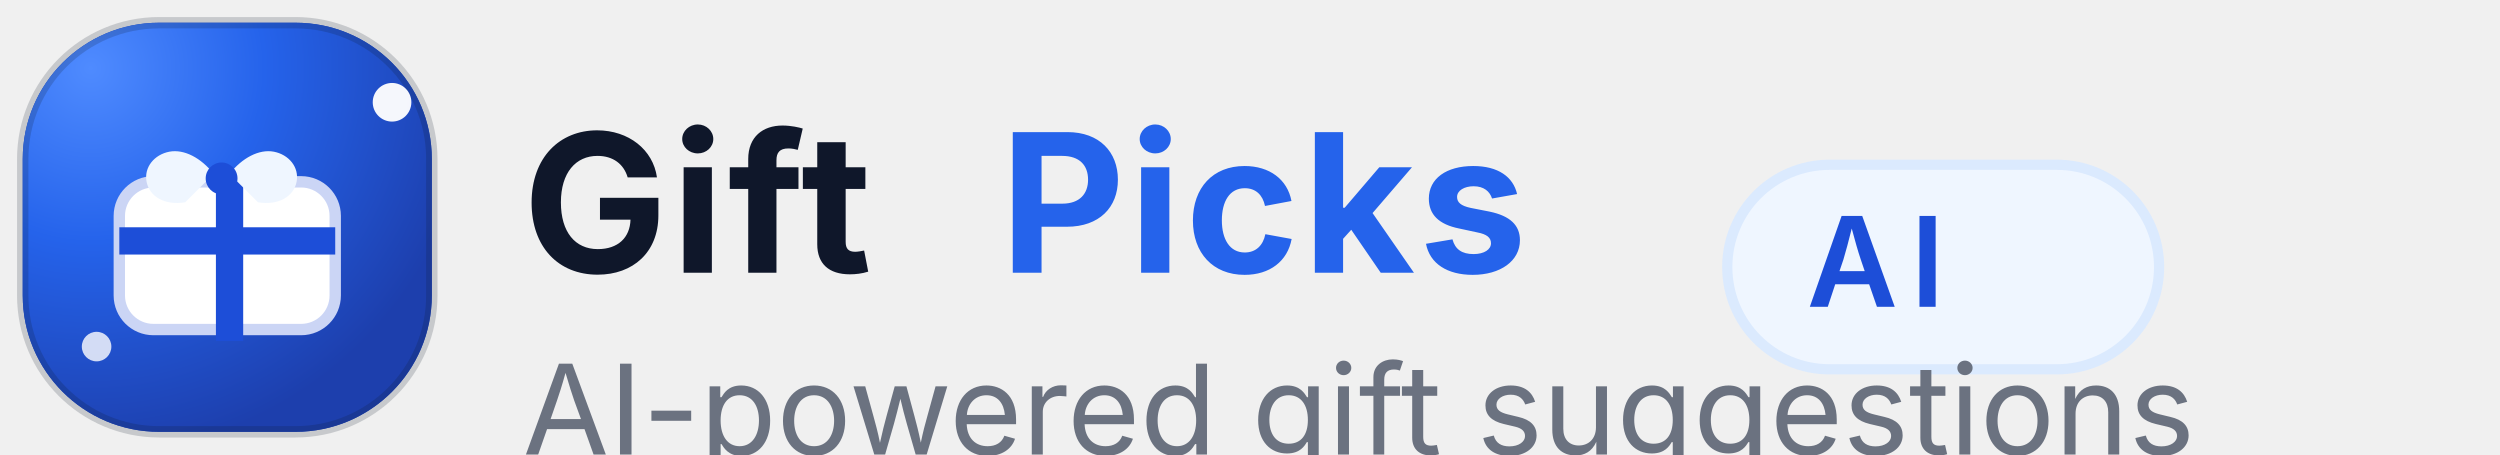
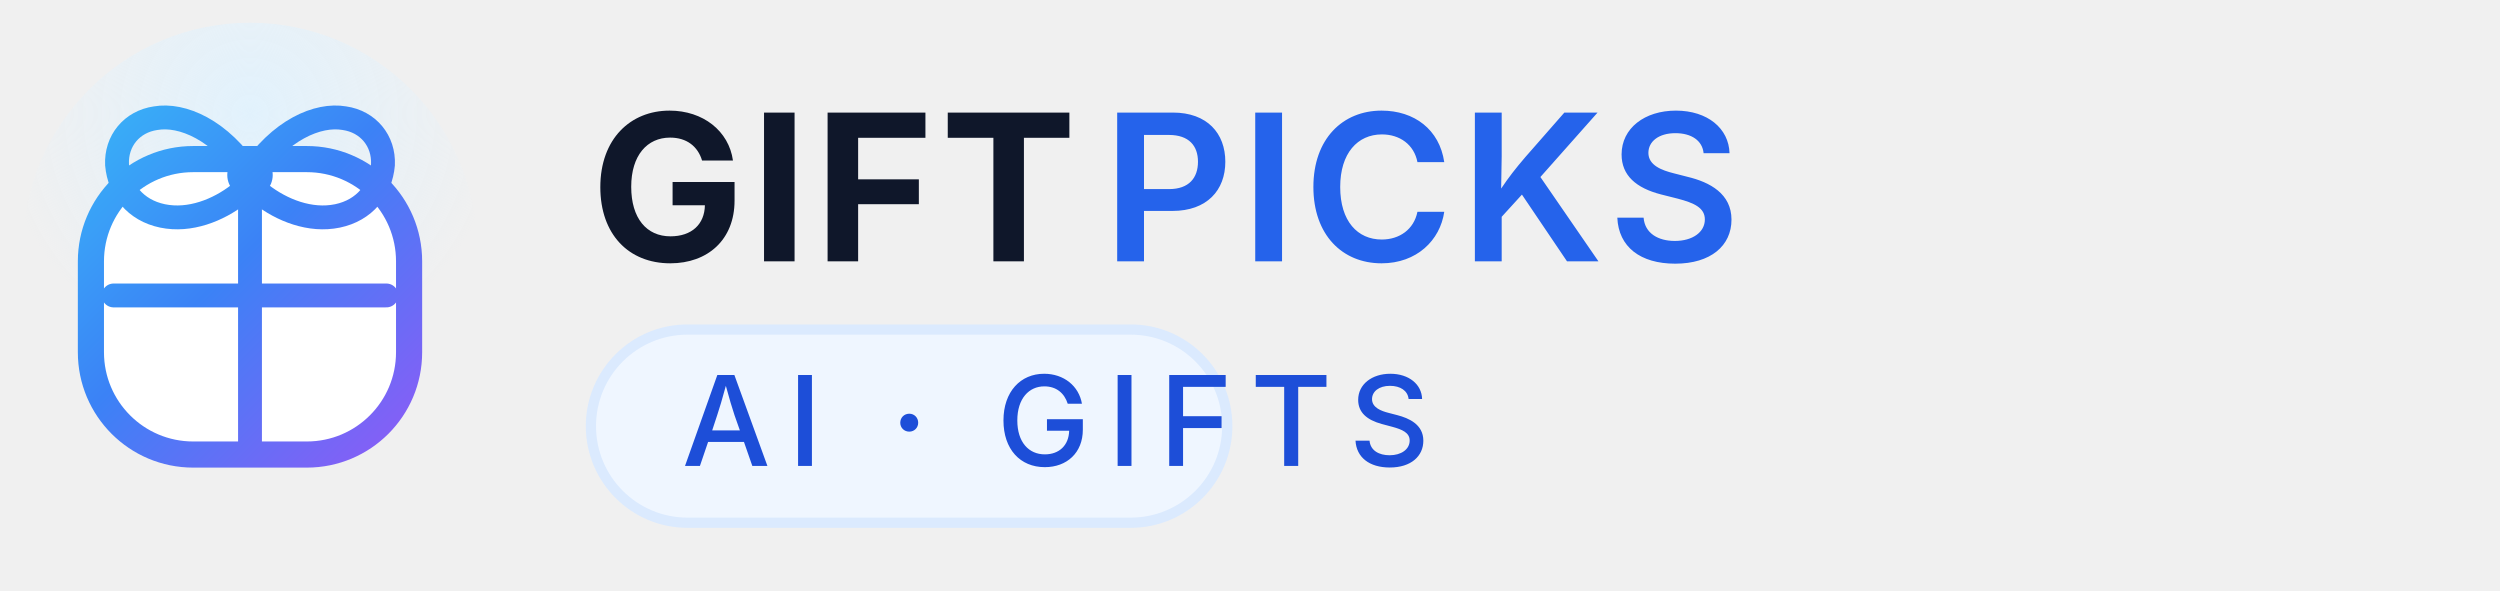
- <svg xmlns="http://www.w3.org/2000/svg" width="220" height="40" viewBox="0 0 220 40" fill="none" role="img" aria-label="GiftPicks AI">
-   <rect x="2" y="2" width="36" height="36" rx="12" fill="#1D4ED8" />
-   <rect x="2" y="2" width="36" height="36" rx="12" fill="url(#paint0_radial)" />
-   <rect x="2" y="2" width="36" height="36" rx="12" stroke="rgba(15,23,42,0.18)" stroke-width="1" />
-   <rect x="10.5" y="16" width="19" height="13" rx="3" fill="white" />
-   <rect x="10.5" y="16" width="19" height="13" rx="3" stroke="#CBD5F5" stroke-width="1" />
-   <rect x="19" y="15" width="2.4" height="15" fill="#1D4ED8" />
-   <rect x="10.5" y="20" width="19" height="2.4" fill="#1D4ED8" />
-   <path d="M20.2 15.3C21.3 13.9 22.8 13.1 24.1 13.35C25.4 13.6 26.35 14.7 26.1 16C25.85 17.3 24.5 18.1 22.7 17.8L20.2 15.3Z" fill="#EFF6FF" />
-   <path d="M18.8 15.3C17.7 13.9 16.2 13.1 14.9 13.35C13.6 13.6 12.65 14.7 12.9 16C13.15 17.3 14.5 18.1 16.3 17.8L18.8 15.3Z" fill="#EFF6FF" />
-   <circle cx="19.5" cy="15.7" r="1.4" fill="#1D4ED8" />
-   <circle cx="34.5" cy="9" r="1.7" fill="white" fill-opacity="0.95" />
-   <circle cx="8.5" cy="30.5" r="1.3" fill="white" fill-opacity="0.8" />
-   <g transform="translate(46, 10)">
-     <text x="0" y="14" font-family="system-ui, -apple-system, BlinkMacSystemFont, 'SF Pro Text', 'Segoe UI', sans-serif" font-size="17" font-weight="700" letter-spacing="0.02em" fill="#0F172A">
-       Gift
-     </text>
-     <text x="42" y="14" font-family="system-ui, -apple-system, BlinkMacSystemFont, 'SF Pro Text', 'Segoe UI', sans-serif" font-size="17" font-weight="700" letter-spacing="0.02em" fill="#2563EB">
-       Picks
-     </text>
-     <rect x="106" y="4.5" width="38" height="18" rx="9" fill="#EFF6FF" />
-     <rect x="106" y="4.5" width="38" height="18" rx="9" stroke="#DBEAFE" stroke-width="0.9" />
-     <text x="113" y="17" font-family="system-ui, -apple-system, BlinkMacSystemFont, 'SF Pro Text', 'Segoe UI', sans-serif" font-size="11" font-weight="600" letter-spacing="0.1em" fill="#1D4ED8">
-       AI
-     </text>
-     <text x="0" y="30" font-family="system-ui, -apple-system, BlinkMacSystemFont, 'SF Pro Text', 'Segoe UI', sans-serif" font-size="11" font-weight="400" fill="#6B7280">
-       AI-powered gift suggestions
-     </text>
-   </g>
+ <svg xmlns="http://www.w3.org/2000/svg" width="220" height="52" viewBox="0 0 220 52" fill="none" role="img" aria-label="GiftPicks AI">
  <defs>
-     <radialGradient id="paint0_radial" cx="0" cy="0" r="1" gradientUnits="userSpaceOnUse" gradientTransform="translate(8 6) rotate(35) scale(34)">
-       <stop offset="0" stop-color="#4F8BFF" />
-       <stop offset="0.45" stop-color="#2563EB" />
-       <stop offset="1" stop-color="#1D3FAD" />
+     <linearGradient id="gp-gradient" x1="6" y1="6" x2="38" y2="38" gradientUnits="userSpaceOnUse">
+       <stop offset="0" stop-color="#38BDF8" />
+       <stop offset="0.5" stop-color="#3B82F6" />
+       <stop offset="1" stop-color="#8B5CF6" />
+     </linearGradient>
+     <radialGradient id="gp-glow" cx="0" cy="0" r="1" gradientUnits="userSpaceOnUse" gradientTransform="translate(22 10) rotate(90) scale(22)">
+       <stop offset="0" stop-color="#E0F2FE" stop-opacity="0.9" />
+       <stop offset="1" stop-color="#E0F2FE" stop-opacity="0" />
    </radialGradient>
  </defs>
+   <circle cx="22" cy="22" r="20" fill="url(#gp-glow)" />
+   <rect x="8" y="14" width="28" height="26" rx="9" fill="white" stroke="url(#gp-gradient)" stroke-width="2.3" />
+   <path d="M22 14v26" stroke="url(#gp-gradient)" stroke-width="2.1" stroke-linecap="round" />
+   <path d="M10 26h24" stroke="url(#gp-gradient)" stroke-width="2.1" stroke-linecap="round" />
+   <path d="     M22 15.4     C19.4 11.4 16 10 13.7 10.4     C11.6 10.7 10.2 12.4 10.3 14.5     C10.5 16.7 11.9 18.5 14.3 19     C16.7 19.5 19.2 18.5 21 17.1     " fill="none" stroke="url(#gp-gradient)" stroke-width="2.1" stroke-linecap="round" stroke-linejoin="round" />
+   <path d="     M22 15.4     C24.6 11.4 28 10 30.3 10.4     C32.4 10.7 33.8 12.4 33.7 14.5     C33.5 16.7 32.1 18.5 29.7 19     C27.3 19.5 24.8 18.5 23 17.1     " fill="none" stroke="url(#gp-gradient)" stroke-width="2.1" stroke-linecap="round" stroke-linejoin="round" />
+   <circle cx="22" cy="15.4" r="2" fill="url(#gp-gradient)" />
+   <text x="52" y="23" font-family="system-ui, -apple-system, BlinkMacSystemFont, 'SF Pro Text', 'Segoe UI', sans-serif" font-size="18" font-weight="700" letter-spacing="0.03em" fill="#0F172A">
+     GIFT
+   </text>
+   <text x="97" y="23" font-family="system-ui, -apple-system, BlinkMacSystemFont, 'SF Pro Text', 'Segoe UI', sans-serif" font-size="18" font-weight="600" letter-spacing="0.03em" fill="#2563EB">
+     PICKS
+   </text>
+   <rect x="52" y="29" width="56" height="17" rx="8.5" fill="#EFF6FF" stroke="#DBEAFE" stroke-width="0.9" />
+   <text x="60" y="41" font-family="system-ui, -apple-system, BlinkMacSystemFont, 'SF Pro Text', 'Segoe UI', sans-serif" font-size="11" font-weight="500" letter-spacing="0.14em" fill="#1D4ED8">
+     AI · GIFTS
+   </text>
</svg>
